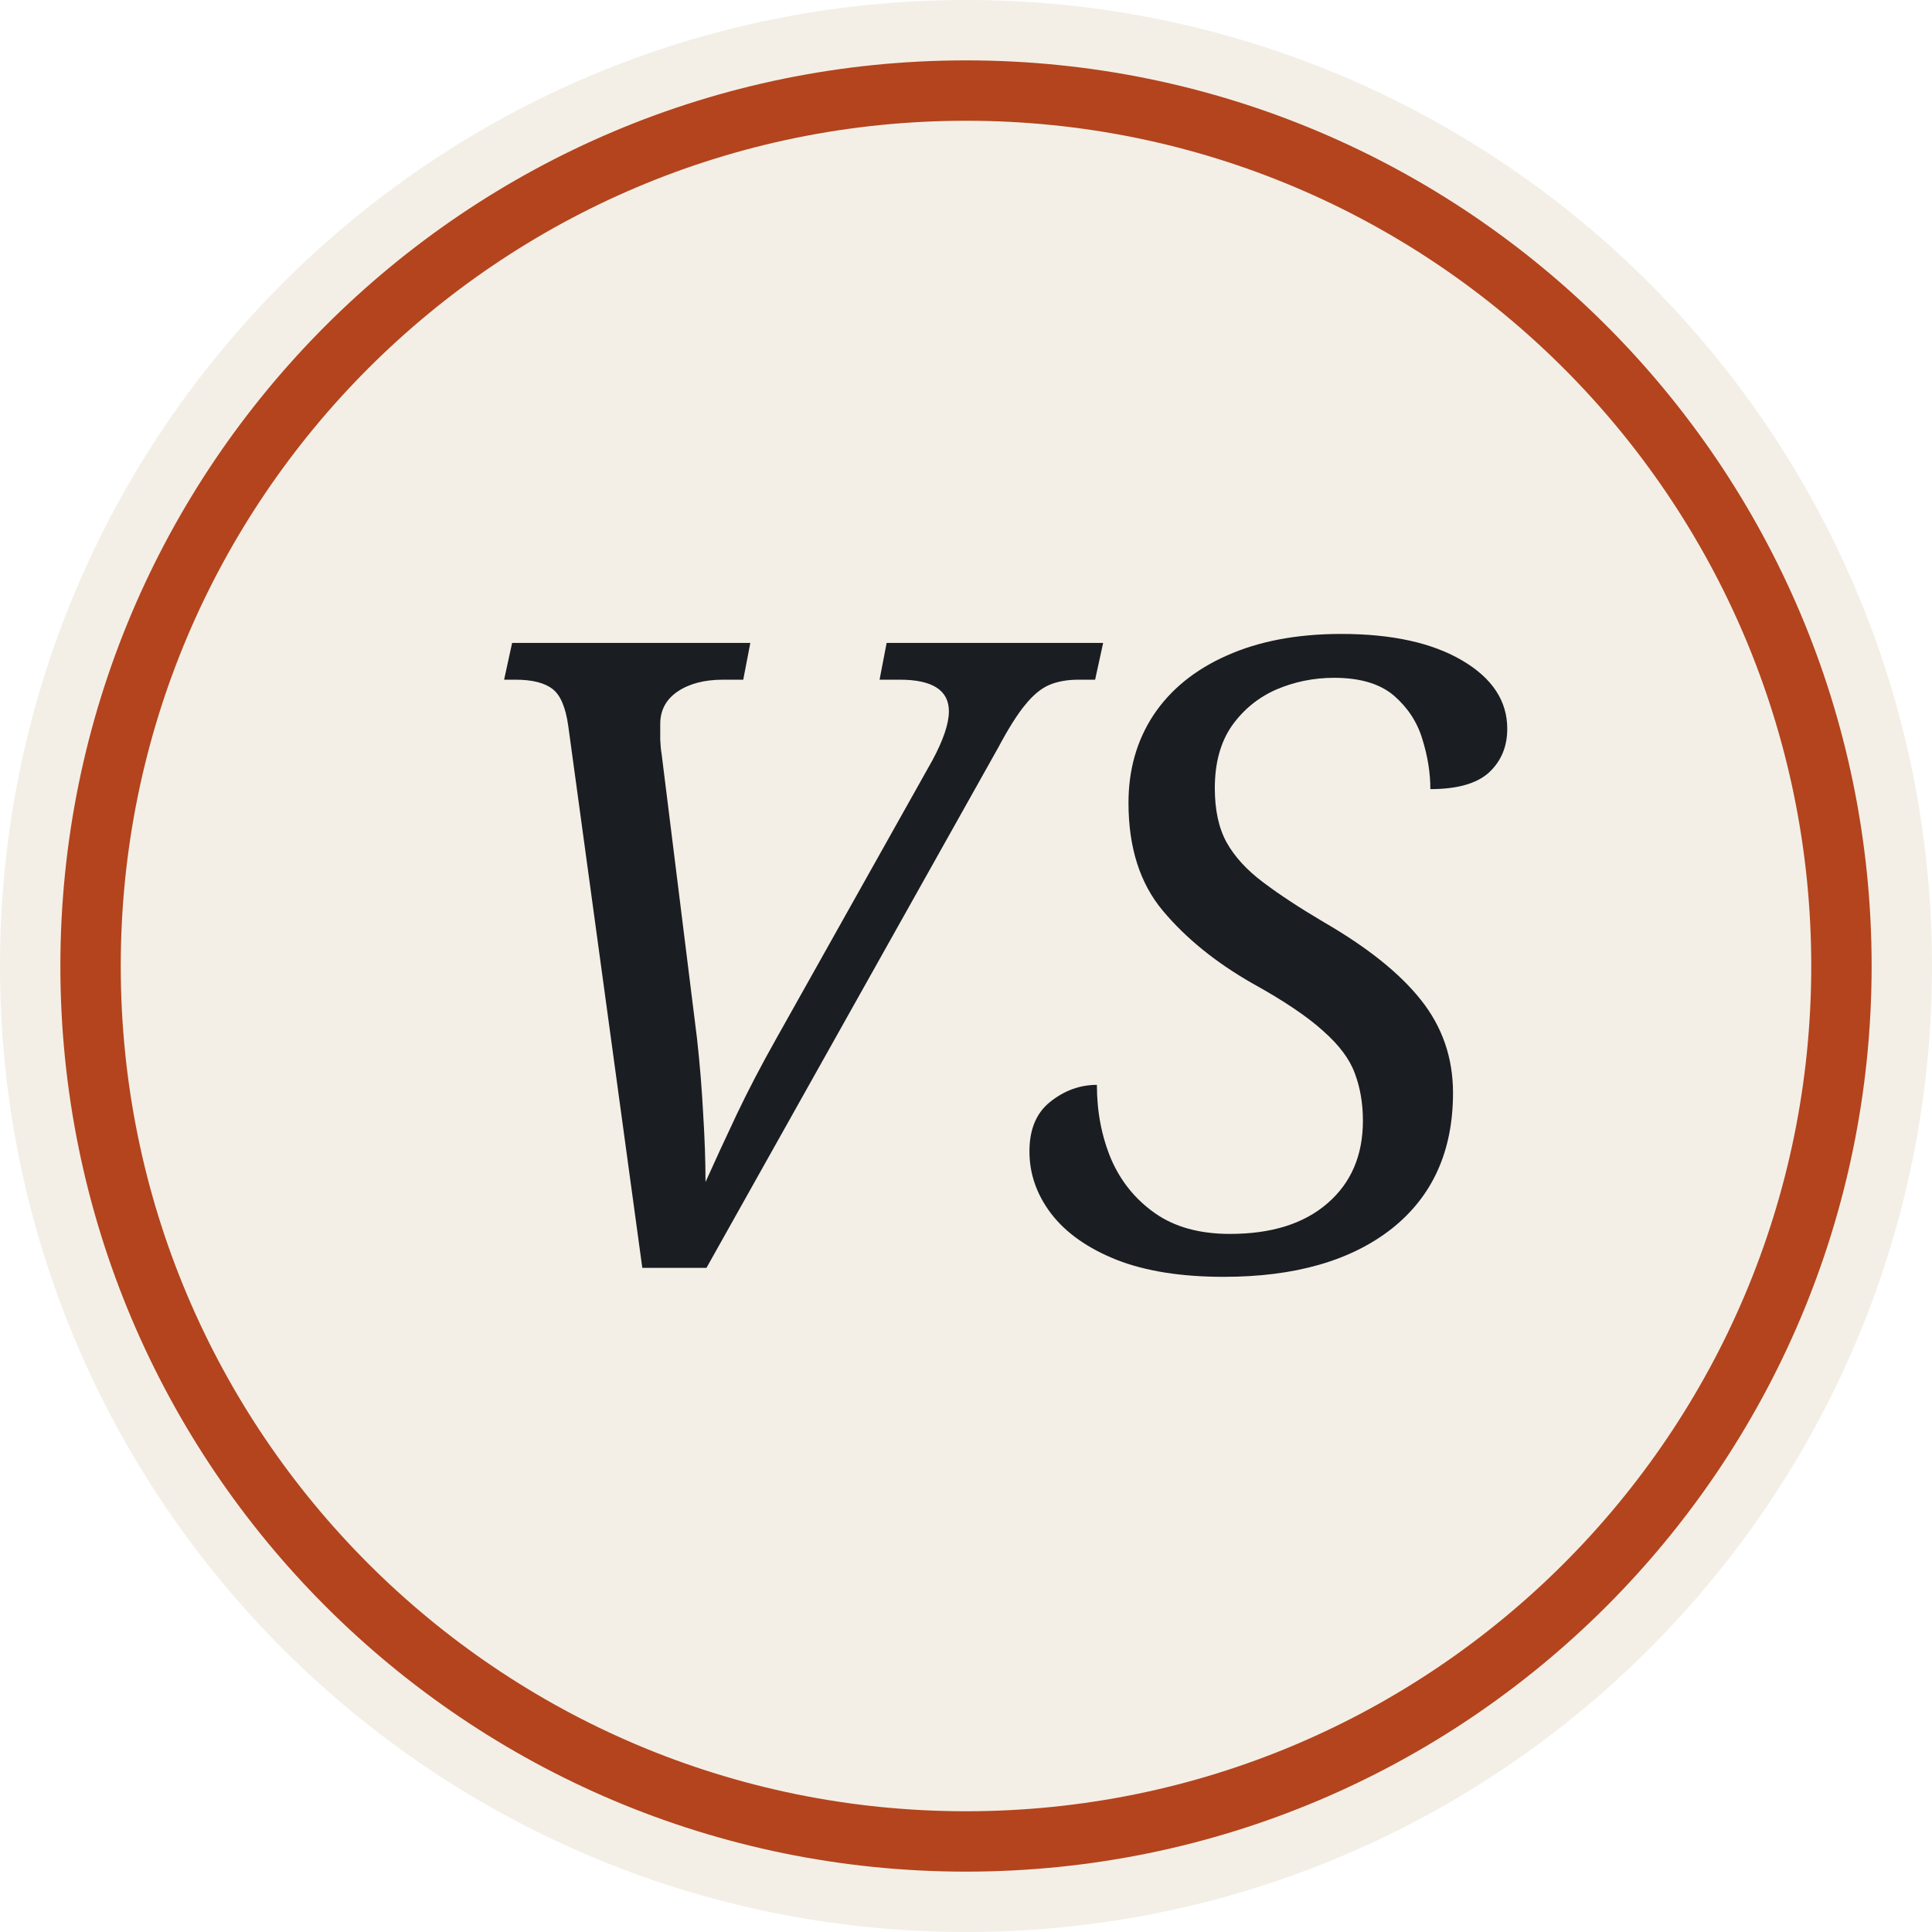
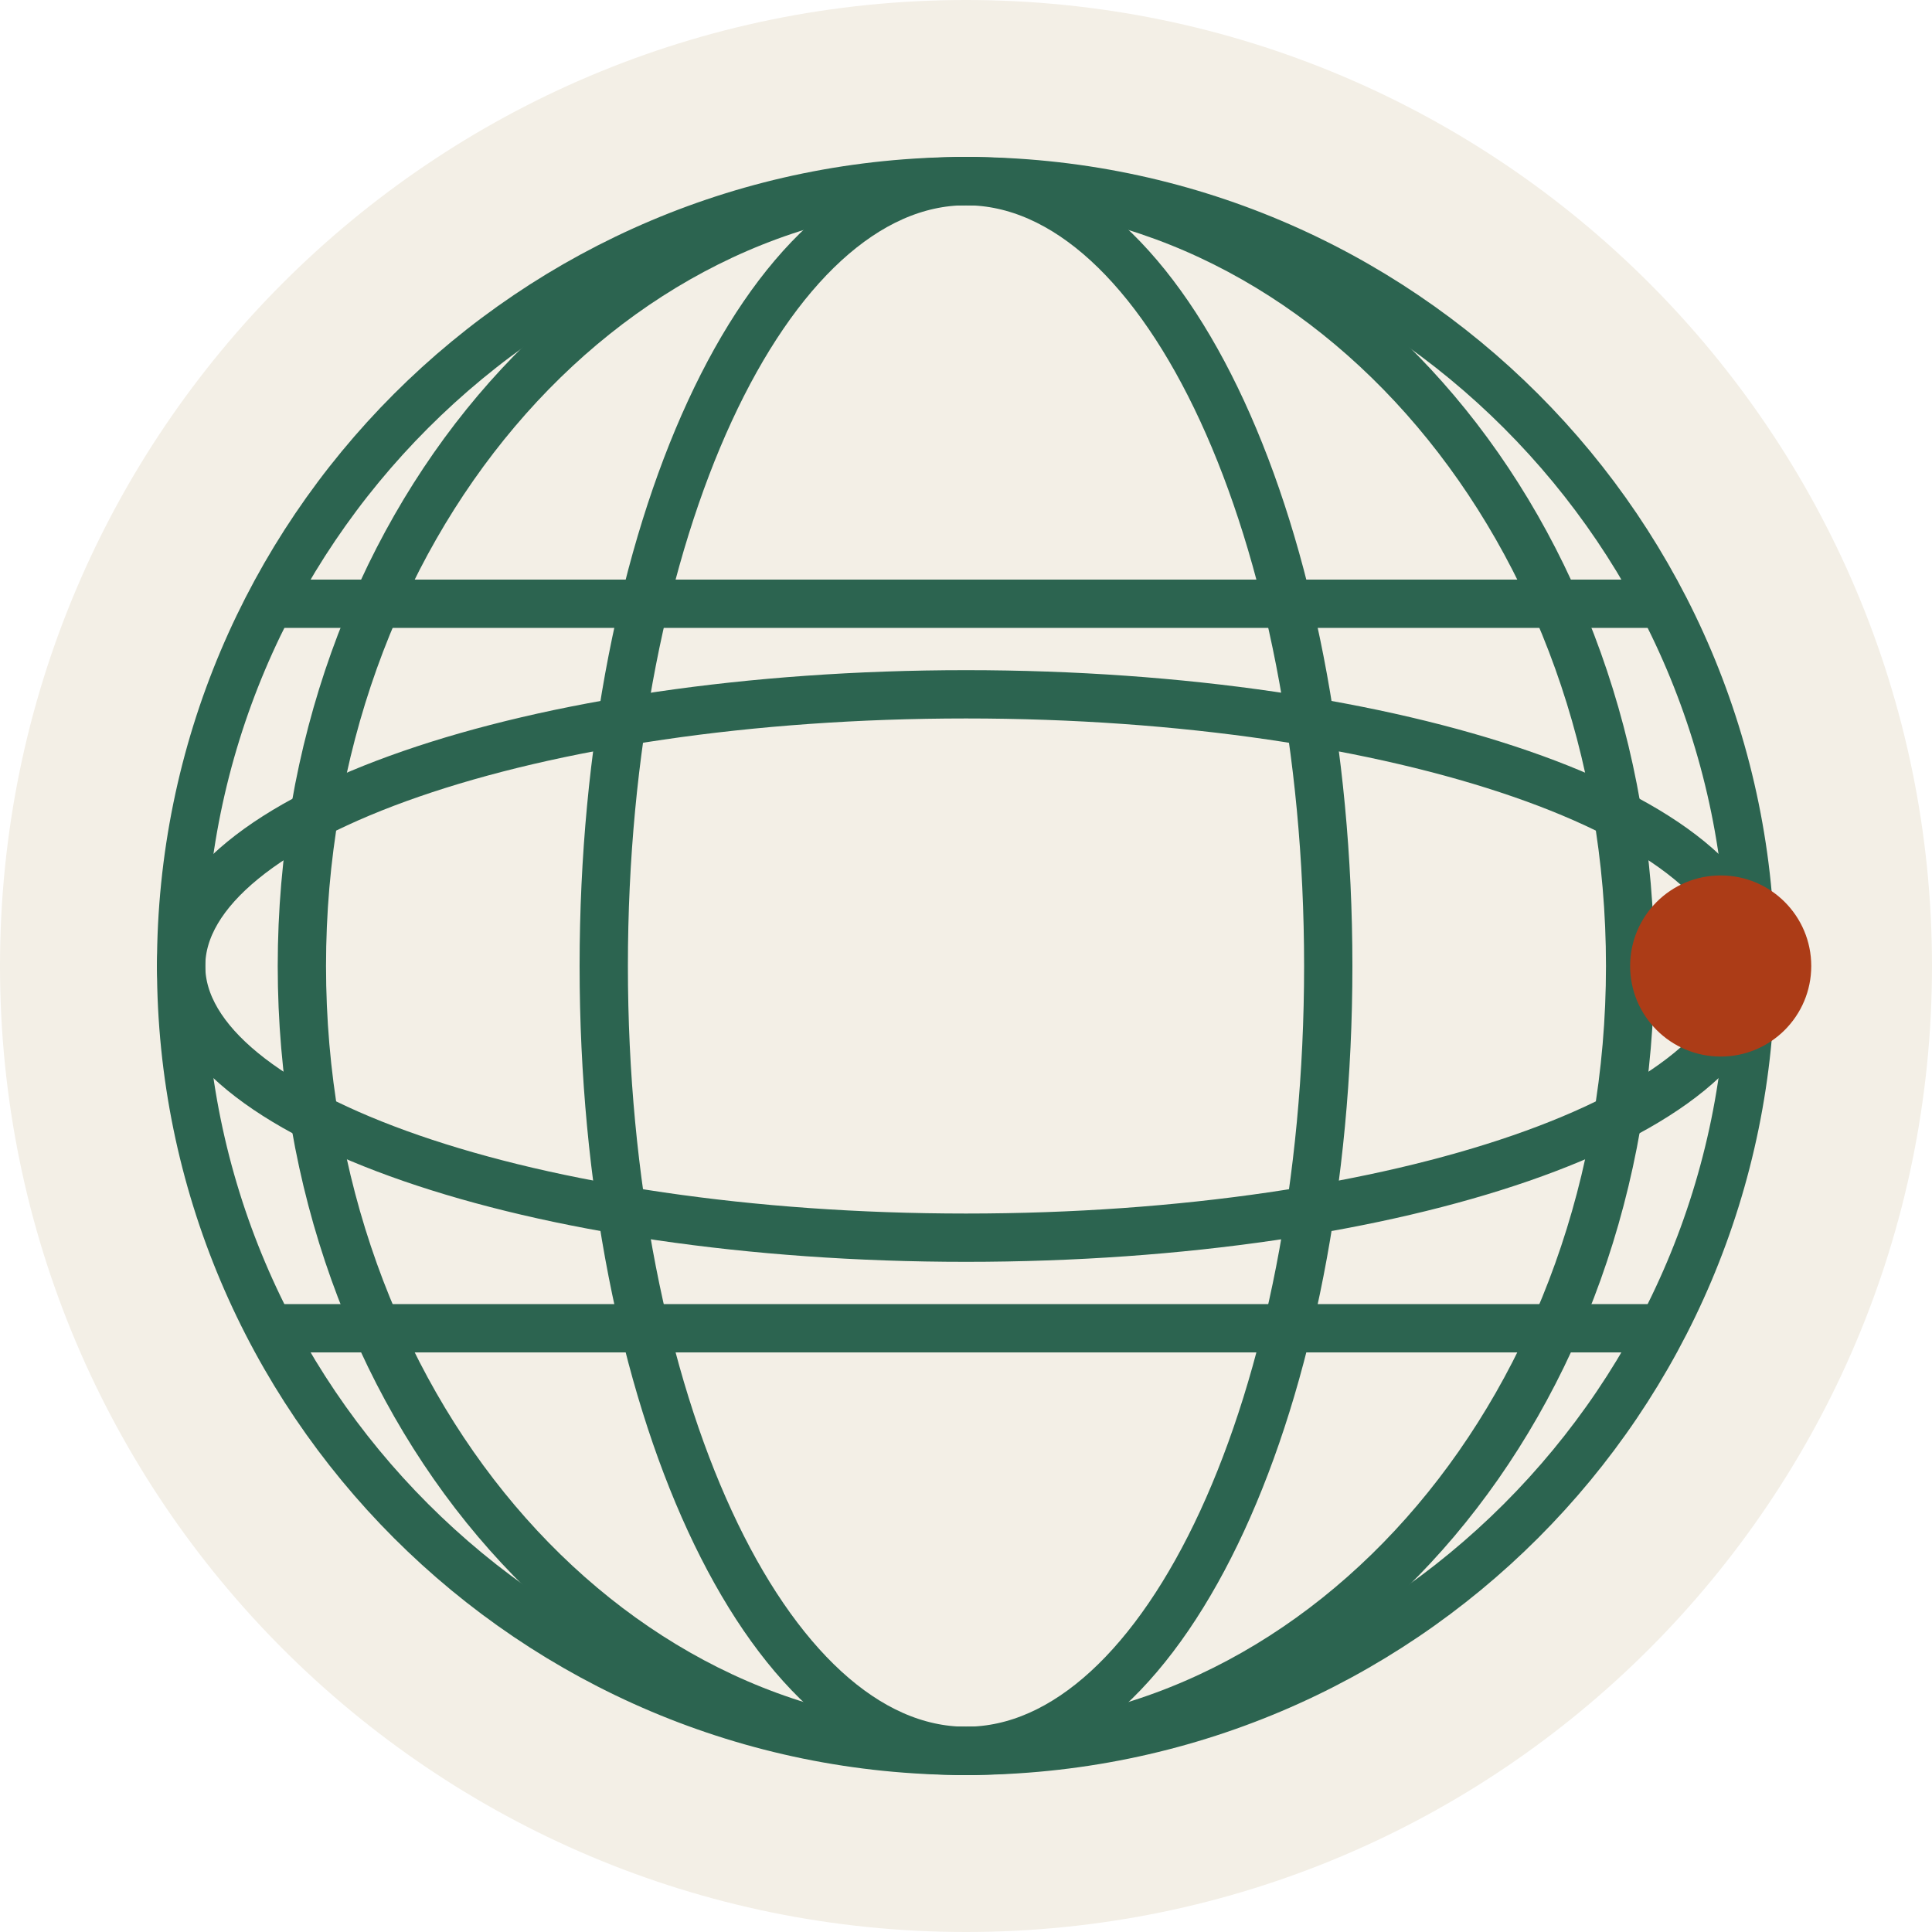
<svg xmlns="http://www.w3.org/2000/svg" viewBox="0 0 64 64">
  <rect width="64" height="64" rx="32" fill="#f3efe6" />
-   <circle cx="32" cy="32" r="29" fill="none" stroke="#b3441d" stroke-width="2" />
-   <text x="32" y="42" font-family="Georgia,serif" font-size="29" font-style="italic" text-anchor="middle" fill="#1a1d21">VS</text>
+   <g fill="none" stroke="#2c6450" stroke-width="1.6">
+     <circle cx="32" cy="32" r="26" />
+     <ellipse cx="32" cy="32" rx="12" ry="26" />
+     <ellipse cx="32" cy="32" rx="22" ry="26" />
+     <ellipse cx="32" cy="32" rx="26" ry="9" />
+     <path d="M9 20h46M9 44h46" />
+   </g>
+   <circle cx="57" cy="32" r="3" fill="#ac3c17" />
</svg>
